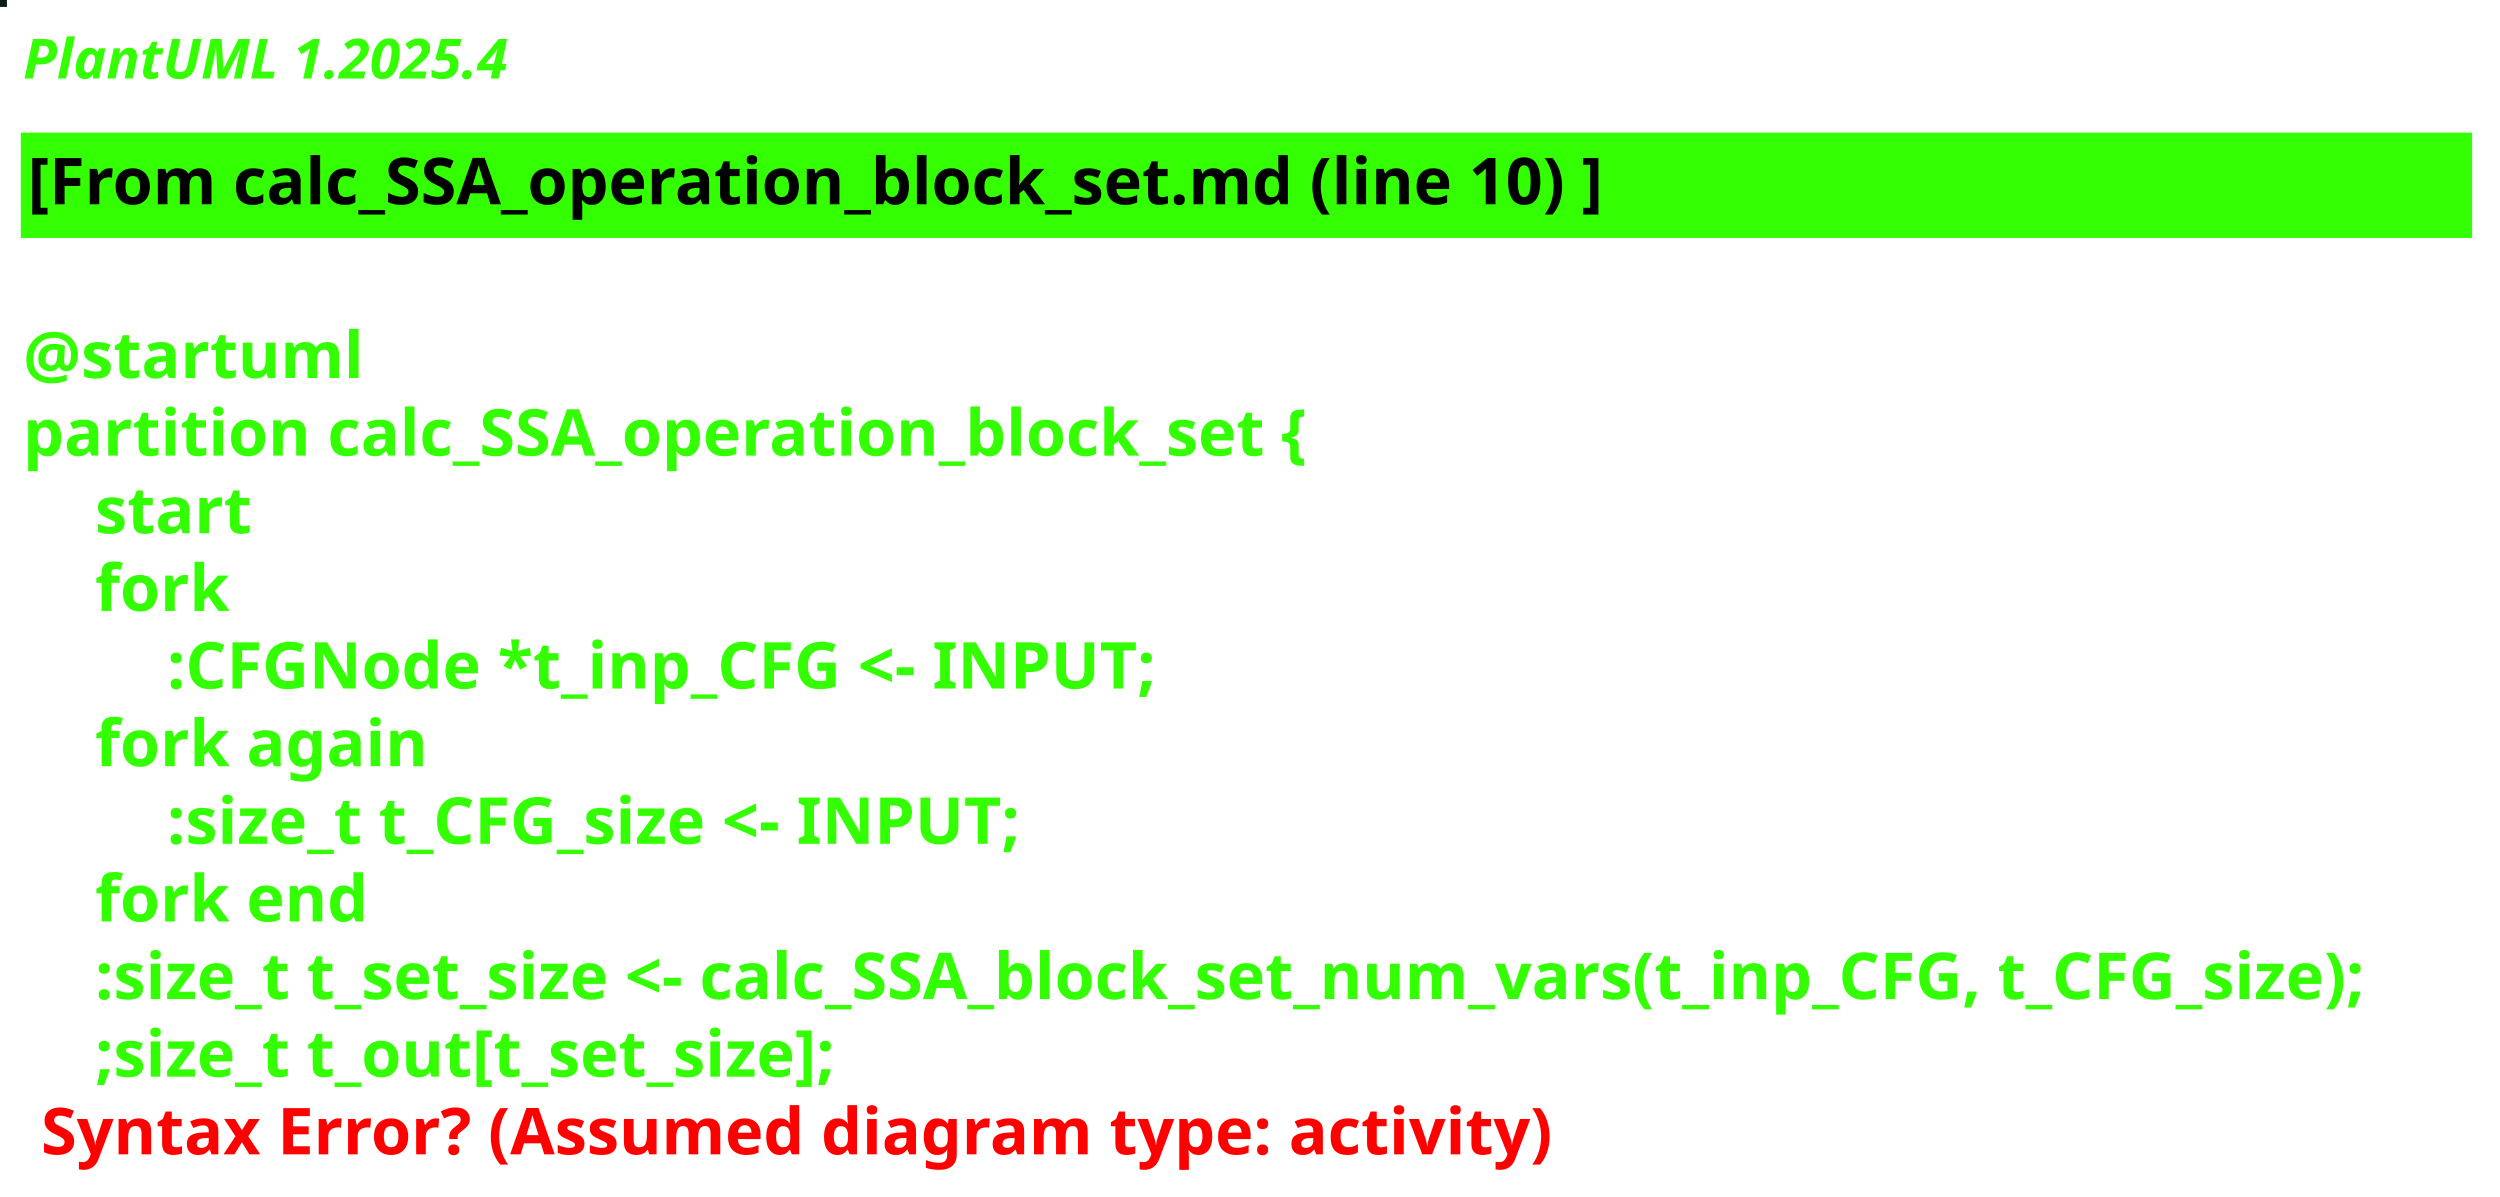
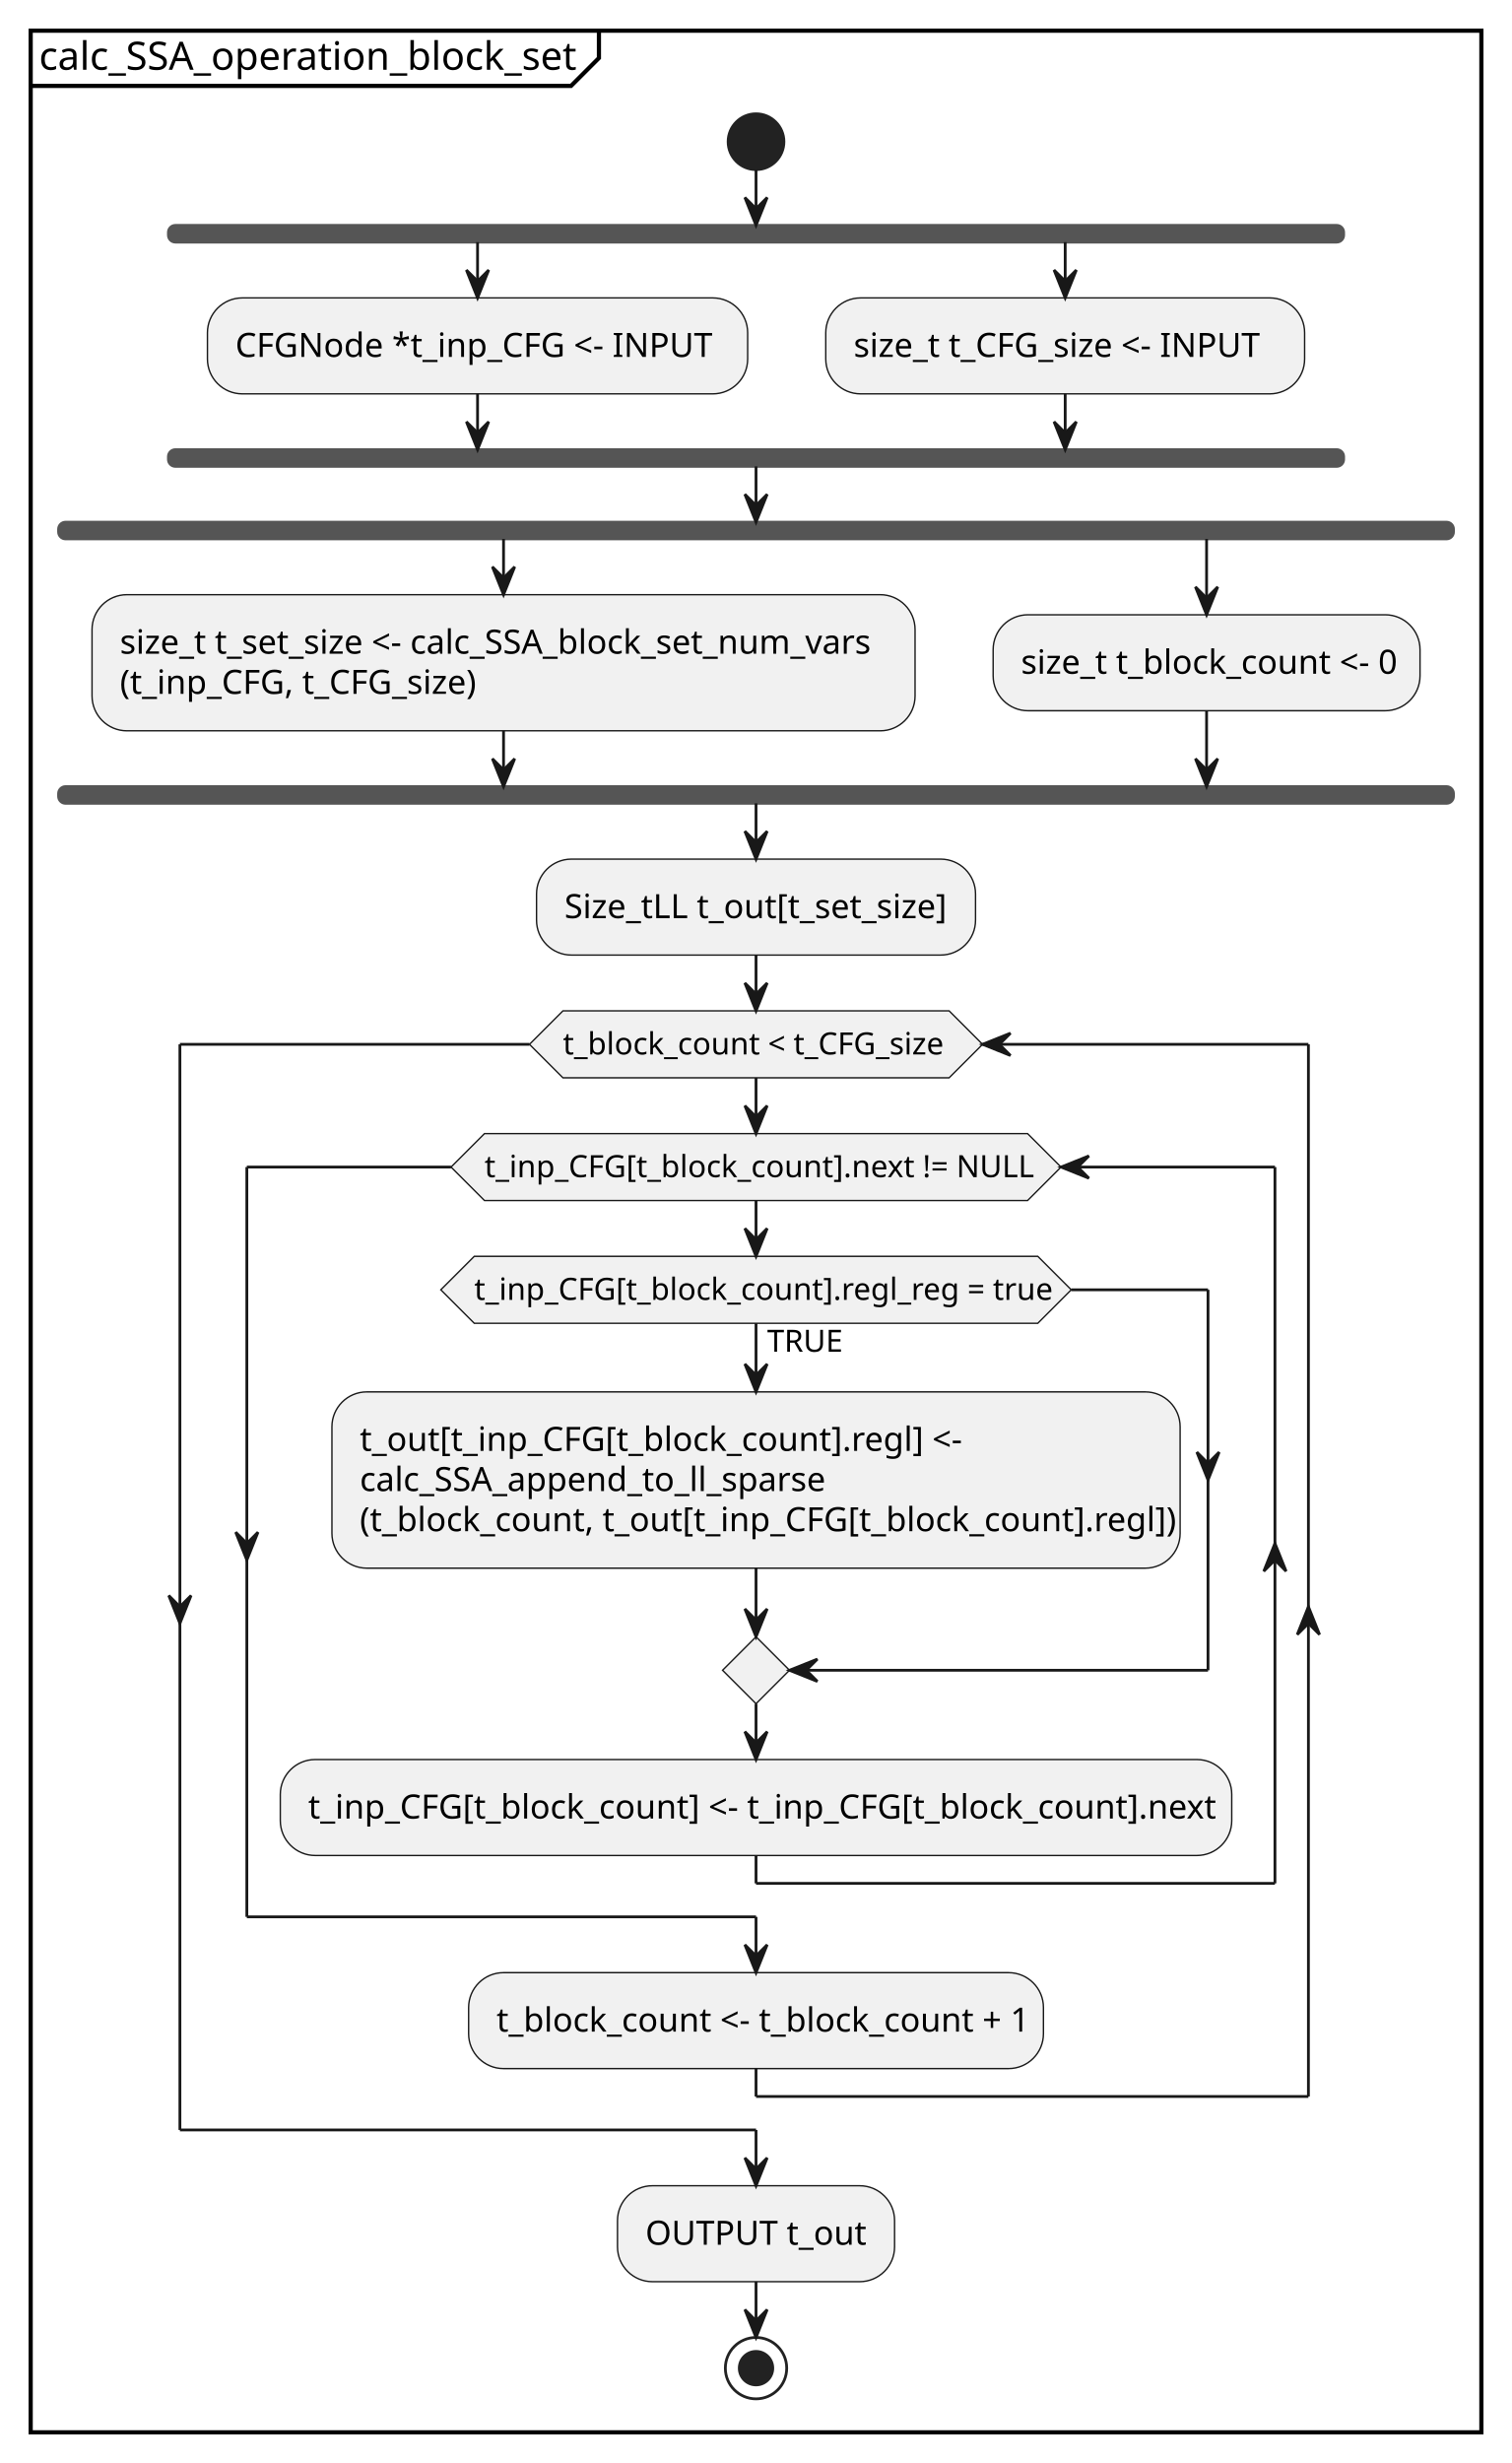
- <svg xmlns="http://www.w3.org/2000/svg" contentStyleType="text/css" height="259px" preserveAspectRatio="none" style="width:541px;height:259px;background:#000000;" version="1.1" viewBox="0 0 541 259" width="541px" zoomAndPan="magnify">
+ <svg xmlns="http://www.w3.org/2000/svg" contentStyleType="text/css" data-diagram-type="ACTIVITY" height="883px" preserveAspectRatio="none" style="width:542px;height:883px;background:#FFFFFF;" version="1.1" viewBox="0 0 542 883" width="542px" zoomAndPan="magnify">
  <defs />
  <g>
-     <rect fill="#0A1D1D" height="1" style="stroke:#0A1D1D;stroke-width:1;" width="1" x="0" y="0" />
-     <text fill="#33FF02" font-family="sans-serif" font-size="12" font-style="italic" font-weight="bold" lengthAdjust="spacing" textLength="105.373" x="5" y="17">PlantUML 1.2025.4</text>
-     <rect fill="#33FF02" height="21.8" style="stroke:#33FF02;stroke-width:1;" width="529.464" x="5" y="29.2" />
-     <text fill="#000000" font-family="sans-serif" font-size="14" font-weight="bold" lengthAdjust="spacing" textLength="341.543" x="6" y="44.2">[From calc_SSA_operation_block_set.md (line 10) ]</text>
-     <text fill="#33FF02" font-family="sans-serif" font-size="14" font-weight="bold" lengthAdjust="spacing" textLength="3.892" x="5" y="65"> </text>
-     <text fill="#33FF02" font-family="sans-serif" font-size="14" font-weight="bold" lengthAdjust="spacing" textLength="68.88" x="5" y="81.8">@startuml</text>
-     <text fill="#33FF02" font-family="sans-serif" font-size="14" font-weight="bold" lengthAdjust="spacing" textLength="276.975" x="5" y="98.6">partition calc_SSA_operation_block_set {</text>
-     <text fill="#33FF02" font-family="sans-serif" font-size="14" font-weight="bold" lengthAdjust="spacing" textLength="30.338" x="20.568" y="115.4">start</text>
-     <text fill="#33FF02" font-family="sans-serif" font-size="14" font-weight="bold" lengthAdjust="spacing" textLength="26.446" x="20.568" y="132.2">fork</text>
-     <text fill="#33FF02" font-family="sans-serif" font-size="14" font-weight="bold" lengthAdjust="spacing" textLength="216.621" x="36.136" y="149">:CFGNode *t_inp_CFG &lt;- INPUT;</text>
-     <text fill="#33FF02" font-family="sans-serif" font-size="14" font-weight="bold" lengthAdjust="spacing" textLength="66.906" x="20.568" y="165.8">fork again</text>
-     <text fill="#33FF02" font-family="sans-serif" font-size="14" font-weight="bold" lengthAdjust="spacing" textLength="190.987" x="36.136" y="182.6">:size_t t_CFG_size &lt;- INPUT;</text>
-     <text fill="#33FF02" font-family="sans-serif" font-size="14" font-weight="bold" lengthAdjust="spacing" textLength="55.23" x="20.568" y="199.399">fork end</text>
-     <text fill="#33FF02" font-family="sans-serif" font-size="14" font-weight="bold" lengthAdjust="spacing" textLength="513.896" x="20.568" y="216.199">:size_t t_set_size &lt;- calc_SSA_block_set_num_vars(t_inp_CFG, t_CFG_size);</text>
-     <text fill="#33FF02" font-family="sans-serif" font-size="14" font-weight="bold" lengthAdjust="spacing" text-decoration="wavy underline" textLength="162.581" x="20.568" y="232.999">;size_t t_out[t_set_size];</text>
-     <text fill="#FF0000" font-family="sans-serif" font-size="14" font-weight="bold" lengthAdjust="spacing" textLength="316.637" x="8.892" y="249.799">Syntax Error? (Assumed diagram type: activity)</text>
+     <rect fill="none" height="861.001" style="stroke:#000000;stroke-width:1.5;" width="520.183" x="11" y="11" />
+     <path d="M214.759,11 L214.759,20.8 L204.759,30.8 L11,30.8" fill="none" style="stroke:#000000;stroke-width:1.5;" />
+     <text fill="#000000" font-family="sans-serif" font-size="14" lengthAdjust="spacing" textLength="193.759" x="14" y="25.006">calc_SSA_operation_block_set</text>
+     <ellipse cx="271.091" cy="50.8" fill="#222222" rx="10" ry="10" style="stroke:#222222;stroke-width:1;" />
+     <rect fill="#555555" height="6" rx="2.5" ry="2.5" style="stroke:#555555;stroke-width:1;" width="421.418" x="60.382" y="80.8" />
+     <rect fill="#F1F1F1" height="34.4" rx="12.5" ry="12.5" style="stroke:#181818;stroke-width:0.5;" width="193.713" x="74.382" y="106.8" />
+     <text fill="#000000" font-family="sans-serif" font-size="12" lengthAdjust="spacing" textLength="173.713" x="84.382" y="127.948">CFGNode *t_inp_CFG &lt;- INPUT</text>
+     <rect fill="#F1F1F1" height="34.4" rx="12.5" ry="12.5" style="stroke:#181818;stroke-width:0.5;" width="171.705" x="296.096" y="106.8" />
+     <text fill="#000000" font-family="sans-serif" font-size="12" lengthAdjust="spacing" textLength="151.705" x="306.096" y="127.948">size_t t_CFG_size &lt;- INPUT</text>
+     <rect fill="#555555" height="6" rx="2.5" ry="2.5" style="stroke:#555555;stroke-width:1;" width="421.418" x="60.382" y="161.2" />
+     <rect fill="#555555" height="6" rx="2.5" ry="2.5" style="stroke:#555555;stroke-width:1;" width="500.183" x="21" y="187.2" />
+     <rect fill="#F1F1F1" height="48.8" rx="12.5" ry="12.5" style="stroke:#181818;stroke-width:0.5;" width="295.114" x="33" y="213.2" />
+     <text fill="#000000" font-family="sans-serif" font-size="12" lengthAdjust="spacing" textLength="275.114" x="43" y="234.348">size_t t_set_size &lt;- calc_SSA_block_set_num_vars</text>
+     <text fill="#000000" font-family="sans-serif" font-size="12" lengthAdjust="spacing" textLength="136.033" x="43" y="248.748">(t_inp_CFG, t_CFG_size)</text>
+     <rect fill="#F1F1F1" height="34.4" rx="12.5" ry="12.5" style="stroke:#181818;stroke-width:0.5;" width="153.069" x="356.114" y="220.4" />
+     <text fill="#000000" font-family="sans-serif" font-size="12" lengthAdjust="spacing" textLength="133.069" x="366.114" y="241.548">size_t t_block_count &lt;- 0</text>
+     <rect fill="#555555" height="6" rx="2.5" ry="2.5" style="stroke:#555555;stroke-width:1;" width="500.183" x="21" y="282" />
+     <rect fill="#F1F1F1" height="34.4" rx="12.5" ry="12.5" style="stroke:#181818;stroke-width:0.5;" width="157.413" x="192.385" y="308" />
+     <text fill="#000000" font-family="sans-serif" font-size="12" lengthAdjust="spacing" textLength="137.413" x="202.385" y="329.148">Size_tLL t_out[t_set_size]</text>
+     <rect fill="#F1F1F1" height="63.2" rx="12.5" ry="12.5" style="stroke:#181818;stroke-width:0.5;" width="304.138" x="119.022" y="499" />
+     <text fill="#000000" font-family="sans-serif" font-size="12" lengthAdjust="spacing" textLength="209.774" x="129.022" y="520.148">t_out[t_inp_CFG[t_block_count].regl] &lt;-</text>
+     <text fill="#000000" font-family="sans-serif" font-size="12" lengthAdjust="spacing" textLength="170.089" x="129.022" y="534.548">calc_SSA_append_to_ll_sparse</text>
+     <text fill="#000000" font-family="sans-serif" font-size="12" lengthAdjust="spacing" textLength="284.138" x="129.022" y="548.949">(t_block_count, t_out[t_inp_CFG[t_block_count].regl])</text>
+     <polygon fill="#F1F1F1" points="170.057,450.4,372.126,450.4,384.126,462.4,372.126,474.4,170.057,474.4,158.057,462.4,170.057,450.4" style="stroke:#181818;stroke-width:0.5;" />
+     <text fill="#000000" font-family="sans-serif" font-size="11" lengthAdjust="spacing" textLength="29.942" x="275.091" y="484.619">TRUE</text>
+     <text fill="#000000" font-family="sans-serif" font-size="11" lengthAdjust="spacing" textLength="202.069" x="170.057" y="466.019">t_inp_CFG[t_block_count].regl_reg = true</text>
+     <polygon fill="#F1F1F1" points="271.091,586.801,283.091,598.801,271.091,610.801,259.091,598.801,271.091,586.801" style="stroke:#181818;stroke-width:0.5;" />
+     <rect fill="#F1F1F1" height="34.4" rx="12.5" ry="12.5" style="stroke:#181818;stroke-width:0.5;" width="341.158" x="100.512" y="630.801" />
+     <text fill="#000000" font-family="sans-serif" font-size="12" lengthAdjust="spacing" textLength="321.158" x="110.512" y="651.949">t_inp_CFG[t_block_count] &lt;- t_inp_CFG[t_block_count].next</text>
+     <polygon fill="#F1F1F1" points="173.726,406.4,368.457,406.4,380.457,418.4,368.457,430.4,173.726,430.4,161.726,418.4,173.726,406.4" style="stroke:#181818;stroke-width:0.5;" />
+     <text fill="#000000" font-family="sans-serif" font-size="11" lengthAdjust="spacing" textLength="194.732" x="173.726" y="422.019">t_inp_CFG[t_block_count].next != NULL</text>
+     <rect fill="#F1F1F1" height="34.4" rx="12.5" ry="12.5" style="stroke:#181818;stroke-width:0.5;" width="206.109" x="168.037" y="707.201" />
+     <text fill="#000000" font-family="sans-serif" font-size="12" lengthAdjust="spacing" textLength="186.109" x="178.037" y="728.349">t_block_count &lt;- t_block_count + 1</text>
+     <polygon fill="#F1F1F1" points="201.852,362.4,340.33,362.4,352.33,374.4,340.33,386.4,201.852,386.4,189.852,374.4,201.852,362.4" style="stroke:#181818;stroke-width:0.5;" />
+     <text fill="#000000" font-family="sans-serif" font-size="11" lengthAdjust="spacing" textLength="138.478" x="201.852" y="378.019">t_block_count &lt; t_CFG_size</text>
+     <rect fill="#F1F1F1" height="34.4" rx="12.5" ry="12.5" style="stroke:#181818;stroke-width:0.5;" width="99.357" x="221.413" y="783.601" />
+     <text fill="#000000" font-family="sans-serif" font-size="12" lengthAdjust="spacing" textLength="79.357" x="231.413" y="804.749">OUTPUT t_out</text>
+     <ellipse cx="271.091" cy="849.001" fill="none" rx="11" ry="11" style="stroke:#222222;stroke-width:1;" />
+     <ellipse cx="271.091" cy="849.001" fill="#222222" rx="6" ry="6" style="stroke:#222222;stroke-width:1;" />
+     <line style="stroke:#181818;stroke-width:1;" x1="171.239" x2="171.239" y1="86.8" y2="106.8" />
+     <polygon fill="#181818" points="167.239,96.8,171.239,106.8,175.239,96.8,171.239,100.8" style="stroke:#181818;stroke-width:1;" />
+     <line style="stroke:#181818;stroke-width:1;" x1="381.948" x2="381.948" y1="86.8" y2="106.8" />
+     <polygon fill="#181818" points="377.948,96.8,381.948,106.8,385.948,96.8,381.948,100.8" style="stroke:#181818;stroke-width:1;" />
+     <line style="stroke:#181818;stroke-width:1;" x1="171.239" x2="171.239" y1="141.2" y2="161.2" />
+     <polygon fill="#181818" points="167.239,151.2,171.239,161.2,175.239,151.2,171.239,155.2" style="stroke:#181818;stroke-width:1;" />
+     <line style="stroke:#181818;stroke-width:1;" x1="381.948" x2="381.948" y1="141.2" y2="161.2" />
+     <polygon fill="#181818" points="377.948,151.2,381.948,161.2,385.948,151.2,381.948,155.2" style="stroke:#181818;stroke-width:1;" />
+     <line style="stroke:#181818;stroke-width:1;" x1="271.091" x2="271.091" y1="60.8" y2="80.8" />
+     <polygon fill="#181818" points="267.091,70.8,271.091,80.8,275.091,70.8,271.091,74.8" style="stroke:#181818;stroke-width:1;" />
+     <line style="stroke:#181818;stroke-width:1;" x1="180.557" x2="180.557" y1="193.2" y2="213.2" />
+     <polygon fill="#181818" points="176.557,203.2,180.557,213.2,184.557,203.2,180.557,207.2" style="stroke:#181818;stroke-width:1;" />
+     <line style="stroke:#181818;stroke-width:1;" x1="432.648" x2="432.648" y1="193.2" y2="220.4" />
+     <polygon fill="#181818" points="428.648,210.4,432.648,220.4,436.648,210.4,432.648,214.4" style="stroke:#181818;stroke-width:1;" />
+     <line style="stroke:#181818;stroke-width:1;" x1="180.557" x2="180.557" y1="262" y2="282" />
+     <polygon fill="#181818" points="176.557,272,180.557,282,184.557,272,180.557,276" style="stroke:#181818;stroke-width:1;" />
+     <line style="stroke:#181818;stroke-width:1;" x1="432.648" x2="432.648" y1="254.8" y2="282" />
+     <polygon fill="#181818" points="428.648,272,432.648,282,436.648,272,432.648,276" style="stroke:#181818;stroke-width:1;" />
+     <line style="stroke:#181818;stroke-width:1;" x1="271.091" x2="271.091" y1="167.2" y2="187.2" />
+     <polygon fill="#181818" points="267.091,177.2,271.091,187.2,275.091,177.2,271.091,181.2" style="stroke:#181818;stroke-width:1;" />
+     <line style="stroke:#181818;stroke-width:1;" x1="271.091" x2="271.091" y1="288" y2="308" />
+     <polygon fill="#181818" points="267.091,298,271.091,308,275.091,298,271.091,302" style="stroke:#181818;stroke-width:1;" />
+     <line style="stroke:#181818;stroke-width:1;" x1="271.091" x2="271.091" y1="474.4" y2="499" />
+     <polygon fill="#181818" points="267.091,489,271.091,499,275.091,489,271.091,493" style="stroke:#181818;stroke-width:1;" />
+     <line style="stroke:#181818;stroke-width:1;" x1="384.126" x2="433.161" y1="462.4" y2="462.4" />
+     <polygon fill="#181818" points="429.161,520.6,433.161,530.6,437.161,520.6,433.161,524.6" style="stroke:#181818;stroke-width:1;" />
+     <line style="stroke:#181818;stroke-width:1;" x1="433.161" x2="433.161" y1="462.4" y2="598.801" />
+     <line style="stroke:#181818;stroke-width:1;" x1="433.161" x2="283.091" y1="598.801" y2="598.801" />
+     <polygon fill="#181818" points="293.091,594.801,283.091,598.801,293.091,602.801,289.091,598.801" style="stroke:#181818;stroke-width:1;" />
+     <line style="stroke:#181818;stroke-width:1;" x1="271.091" x2="271.091" y1="562.201" y2="586.801" />
+     <polygon fill="#181818" points="267.091,576.801,271.091,586.801,275.091,576.801,271.091,580.801" style="stroke:#181818;stroke-width:1;" />
+     <line style="stroke:#181818;stroke-width:1;" x1="271.091" x2="271.091" y1="610.801" y2="630.801" />
+     <polygon fill="#181818" points="267.091,620.801,271.091,630.801,275.091,620.801,271.091,624.801" style="stroke:#181818;stroke-width:1;" />
+     <line style="stroke:#181818;stroke-width:1;" x1="271.091" x2="271.091" y1="430.4" y2="450.4" />
+     <polygon fill="#181818" points="267.091,440.4,271.091,450.4,275.091,440.4,271.091,444.4" style="stroke:#181818;stroke-width:1;" />
+     <line style="stroke:#181818;stroke-width:1;" x1="271.091" x2="271.091" y1="665.201" y2="675.201" />
+     <line style="stroke:#181818;stroke-width:1;" x1="271.091" x2="457.161" y1="675.201" y2="675.201" />
+     <polygon fill="#181818" points="453.161,563.301,457.161,553.301,461.161,563.301,457.161,559.301" style="stroke:#181818;stroke-width:1;" />
+     <line style="stroke:#181818;stroke-width:1;" x1="457.161" x2="457.161" y1="418.4" y2="675.201" />
+     <line style="stroke:#181818;stroke-width:1;" x1="457.161" x2="380.457" y1="418.4" y2="418.4" />
+     <polygon fill="#181818" points="390.457,414.4,380.457,418.4,390.457,422.4,386.457,418.4" style="stroke:#181818;stroke-width:1;" />
+     <line style="stroke:#181818;stroke-width:1;" x1="161.726" x2="88.512" y1="418.4" y2="418.4" />
+     <polygon fill="#181818" points="84.512,549.301,88.512,559.301,92.512,549.301,88.512,553.301" style="stroke:#181818;stroke-width:1;" />
+     <line style="stroke:#181818;stroke-width:1;" x1="88.512" x2="88.512" y1="418.4" y2="687.201" />
+     <line style="stroke:#181818;stroke-width:1;" x1="88.512" x2="271.091" y1="687.201" y2="687.201" />
+     <line style="stroke:#181818;stroke-width:1;" x1="271.091" x2="271.091" y1="687.201" y2="707.201" />
+     <polygon fill="#181818" points="267.091,697.201,271.091,707.201,275.091,697.201,271.091,701.201" style="stroke:#181818;stroke-width:1;" />
+     <line style="stroke:#181818;stroke-width:1;" x1="271.091" x2="271.091" y1="386.4" y2="406.4" />
+     <polygon fill="#181818" points="267.091,396.4,271.091,406.4,275.091,396.4,271.091,400.4" style="stroke:#181818;stroke-width:1;" />
+     <line style="stroke:#181818;stroke-width:1;" x1="271.091" x2="271.091" y1="741.601" y2="751.601" />
+     <line style="stroke:#181818;stroke-width:1;" x1="271.091" x2="469.161" y1="751.601" y2="751.601" />
+     <polygon fill="#181818" points="465.161,586,469.161,576,473.161,586,469.161,582" style="stroke:#181818;stroke-width:1;" />
+     <line style="stroke:#181818;stroke-width:1;" x1="469.161" x2="469.161" y1="374.4" y2="751.601" />
+     <line style="stroke:#181818;stroke-width:1;" x1="469.161" x2="352.33" y1="374.4" y2="374.4" />
+     <polygon fill="#181818" points="362.33,370.4,352.33,374.4,362.33,378.4,358.33,374.4" style="stroke:#181818;stroke-width:1;" />
+     <line style="stroke:#181818;stroke-width:1;" x1="189.852" x2="64.512" y1="374.4" y2="374.4" />
+     <polygon fill="#181818" points="60.512,572,64.512,582,68.512,572,64.512,576" style="stroke:#181818;stroke-width:1;" />
+     <line style="stroke:#181818;stroke-width:1;" x1="64.512" x2="64.512" y1="374.4" y2="763.601" />
+     <line style="stroke:#181818;stroke-width:1;" x1="64.512" x2="271.091" y1="763.601" y2="763.601" />
+     <line style="stroke:#181818;stroke-width:1;" x1="271.091" x2="271.091" y1="763.601" y2="783.601" />
+     <polygon fill="#181818" points="267.091,773.601,271.091,783.601,275.091,773.601,271.091,777.601" style="stroke:#181818;stroke-width:1;" />
+     <line style="stroke:#181818;stroke-width:1;" x1="271.091" x2="271.091" y1="342.4" y2="362.4" />
+     <polygon fill="#181818" points="267.091,352.4,271.091,362.4,275.091,352.4,271.091,356.4" style="stroke:#181818;stroke-width:1;" />
+     <line style="stroke:#181818;stroke-width:1;" x1="271.091" x2="271.091" y1="818.001" y2="838.001" />
+     <polygon fill="#181818" points="267.091,828.001,271.091,838.001,275.091,828.001,271.091,832.001" style="stroke:#181818;stroke-width:1;" />
  </g>
</svg>
